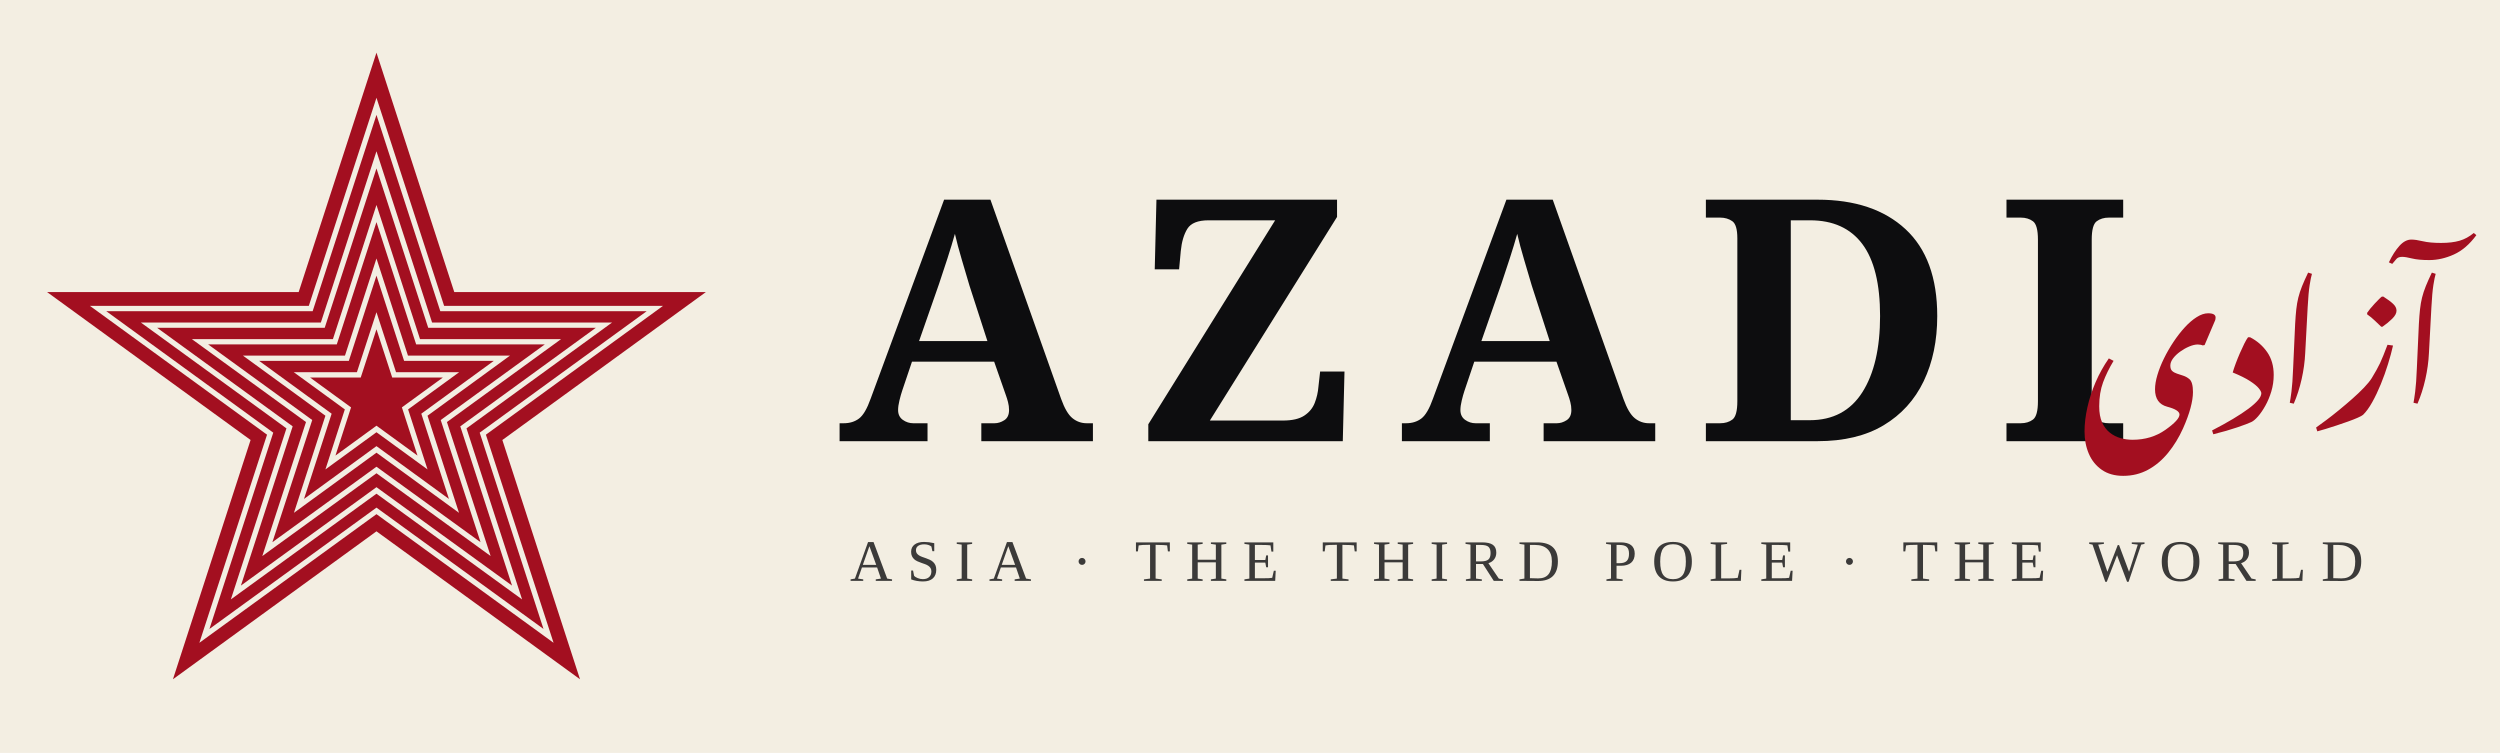
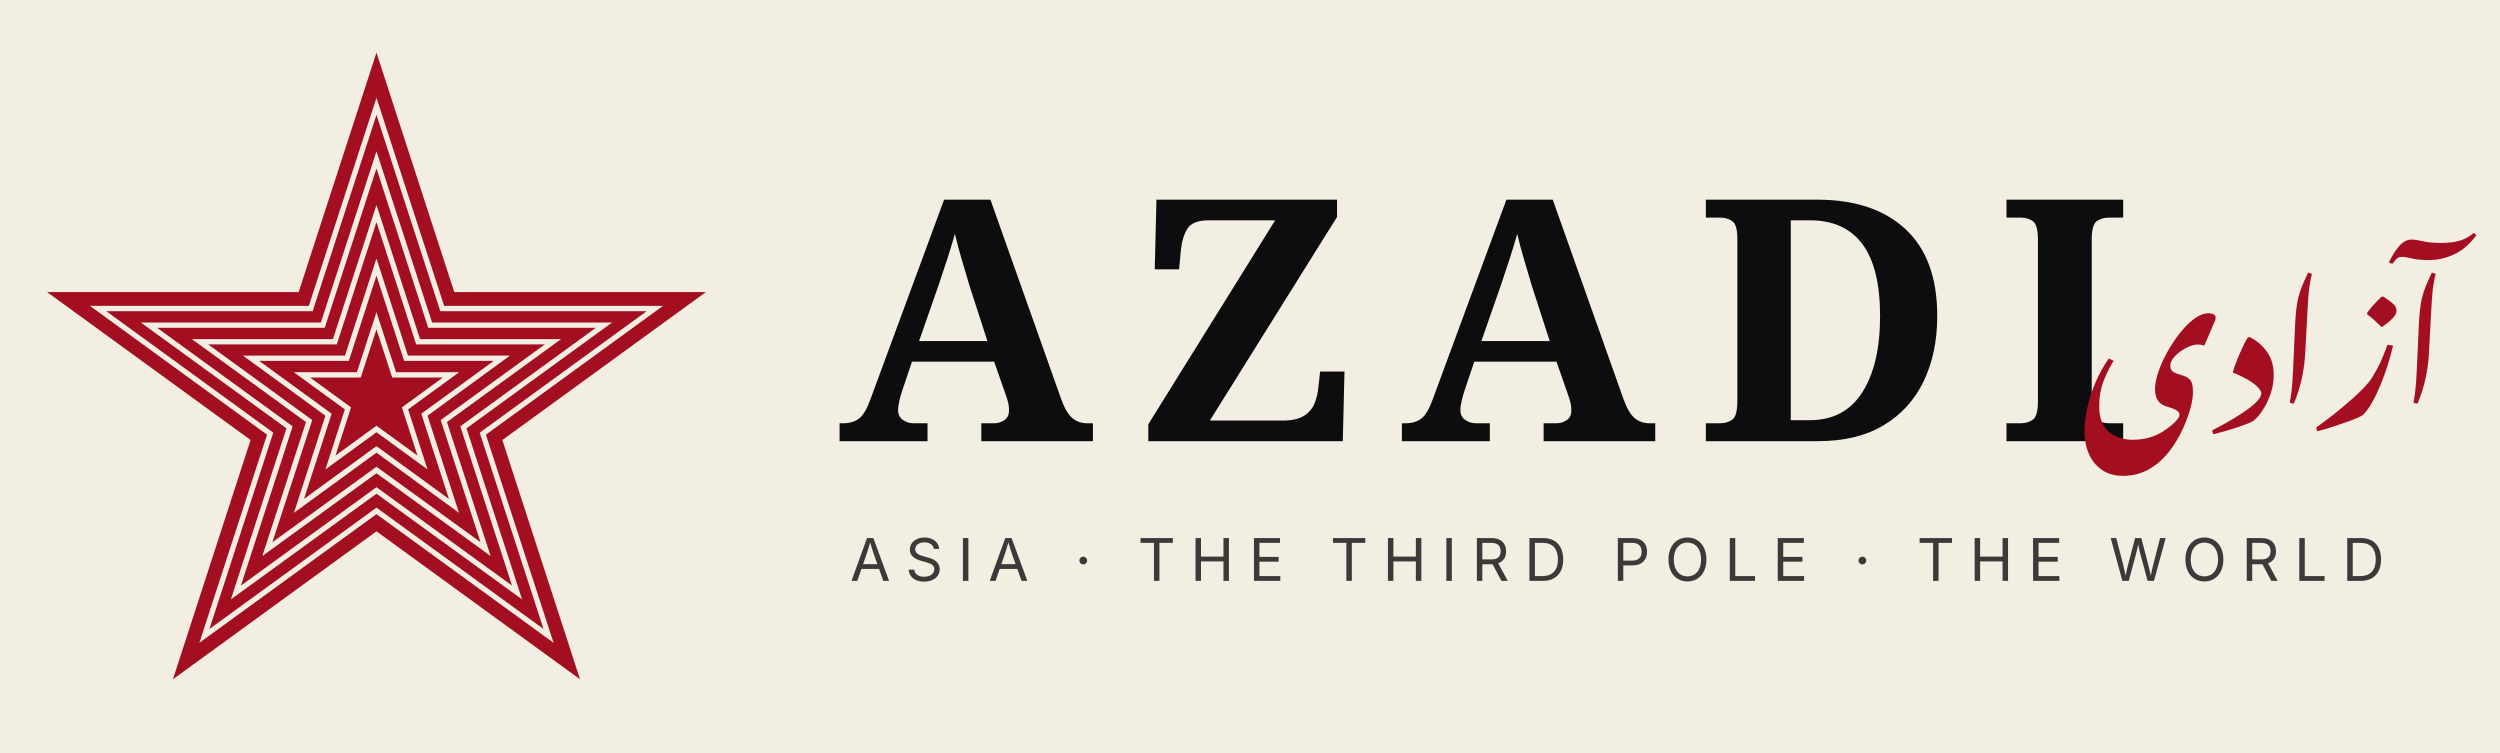
<svg xmlns="http://www.w3.org/2000/svg" viewBox="0 0 1700 512" width="1700" height="512" role="img" aria-label="azadi.asia">
  <rect width="1700" height="512" fill="#f3eee2" />
  <g>
    <path d="M256.0,35.8L308.9,198.6L480.0,198.6L341.6,299.2L394.4,461.9L256.0,361.3L117.6,461.9L170.4,299.2L32.0,198.6L203.1,198.6L256.0,35.8Z" fill="#a30f20" />
    <path d="M256.0,72.3L211.3,209.8L66.7,209.8L183.7,294.9L139.0,432.4L256.0,347.4L373.0,432.4L328.3,294.9L445.3,209.8L300.7,209.8L256.0,72.3Z" fill="none" stroke="#f3eee2" stroke-width="3.6" stroke-linejoin="miter" />
    <path d="M256.0,108.7L219.5,221.1L101.3,221.1L196.9,290.6L160.4,402.9L256.0,333.5L351.6,402.9L315.1,290.6L410.7,221.1L292.5,221.1L256.0,108.7Z" fill="none" stroke="#f3eee2" stroke-width="3.6" stroke-linejoin="miter" />
    <path d="M256.0,145.2L227.7,232.4L136.0,232.4L210.2,286.3L181.8,373.4L256.0,319.6L330.2,373.4L301.8,286.3L376.0,232.4L284.3,232.4L256.0,145.2Z" fill="none" stroke="#f3eee2" stroke-width="3.6" stroke-linejoin="miter" />
    <path d="M256.0,181.6L235.9,243.6L170.7,243.6L223.4,282.0L203.3,344.0L256.0,305.6L308.7,344.0L288.6,282.0L341.3,243.6L276.1,243.6L256.0,181.6Z" fill="none" stroke="#f3eee2" stroke-width="3.6" stroke-linejoin="miter" />
    <path d="M205.3,254.9L236.6,277.7L224.7,314.5L256.0,291.7L287.3,314.5L275.4,277.7L306.7,254.9L268.0,254.9L256.0,218.1L244.0,254.9L205.3,254.9Z" fill="none" stroke="#f3eee2" stroke-width="3.6" stroke-linejoin="miter" />
  </g>
  <text x="570" y="300" font-family="Cormorant Garamond, EB Garamond, Georgia, serif" font-weight="600" font-size="230" letter-spacing="28" fill="#0d0d0f">AZADI</text>
  <text x="1665" y="285" text-anchor="end" font-family="Noto Nastaliq Urdu, serif" font-size="104" fill="#a30f20">آزادی</text>
-   <text x="578" y="395" font-family="Source Sans 3, Inter, Arial, sans-serif" font-size="40" letter-spacing="10" fill="#0d0d0f" opacity="0.8">ASIA · THE THIRD POLE · THE WORLD</text>
+   <text x="578" y="395" font-family="'Source Sans 3', Inter, Arial, sans-serif" font-size="40" letter-spacing="10" fill="#0d0d0f" opacity="0.8">ASIA · THE THIRD POLE · THE WORLD</text>
</svg>
